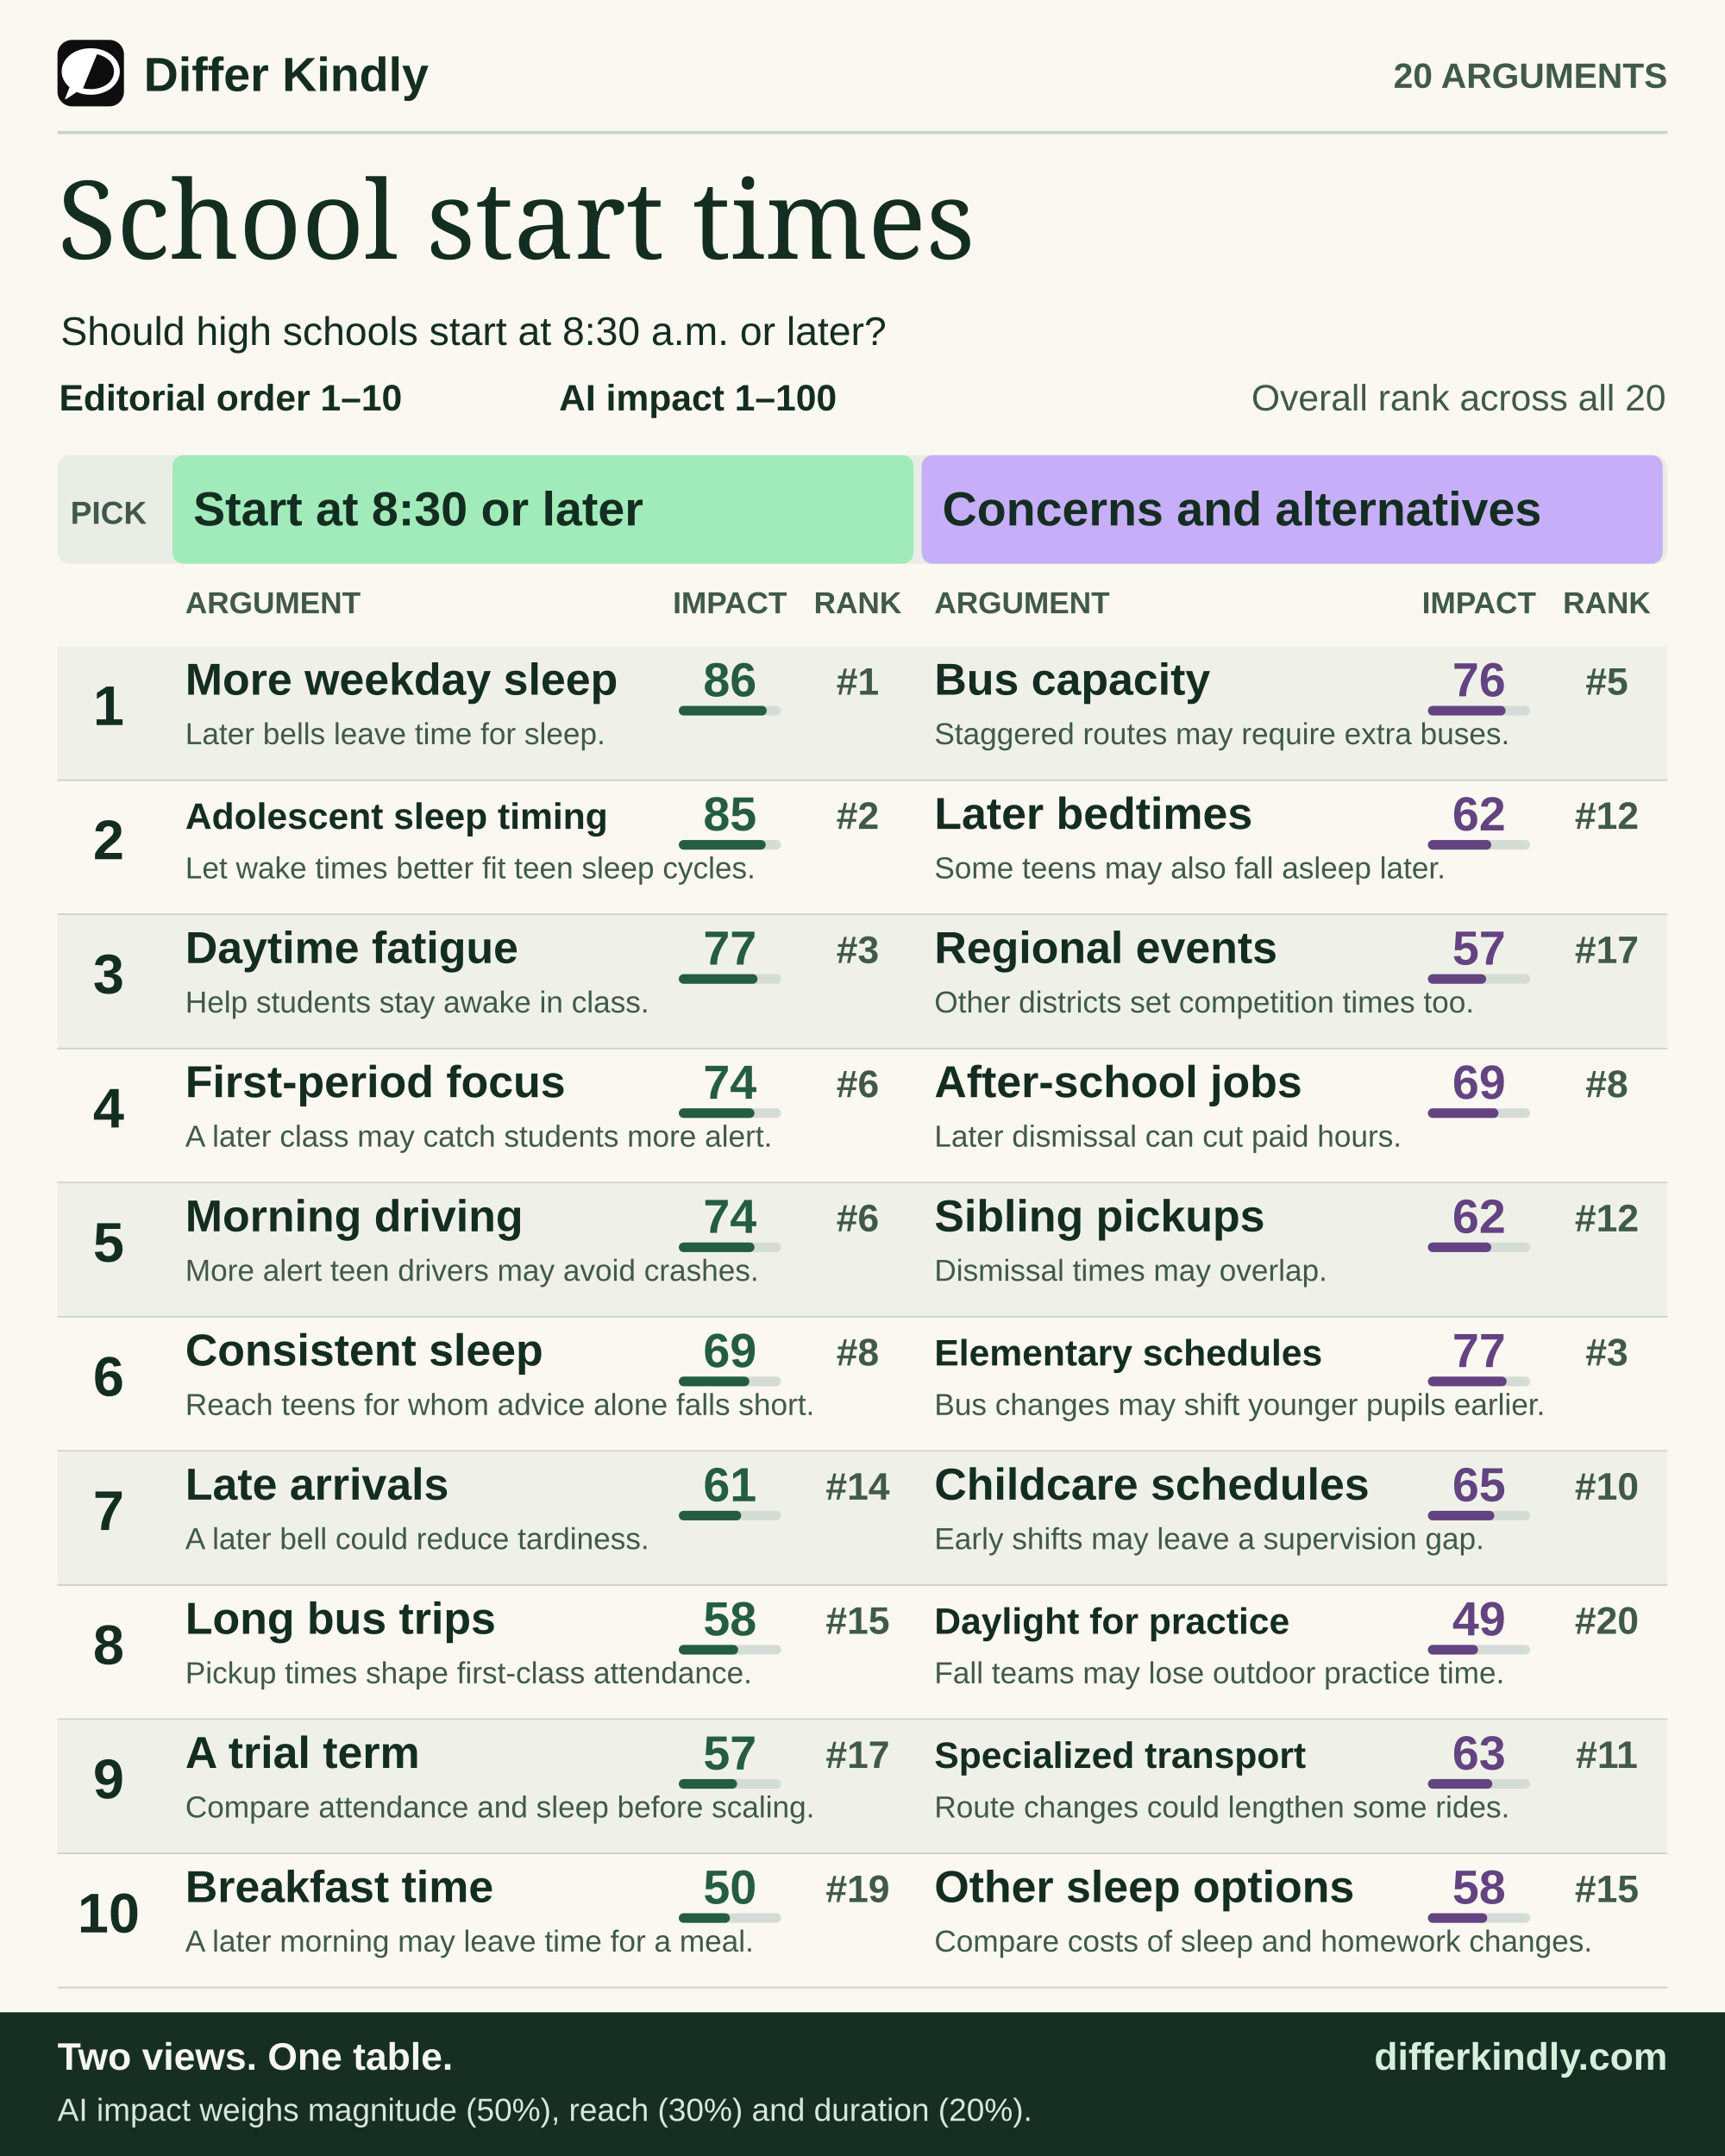
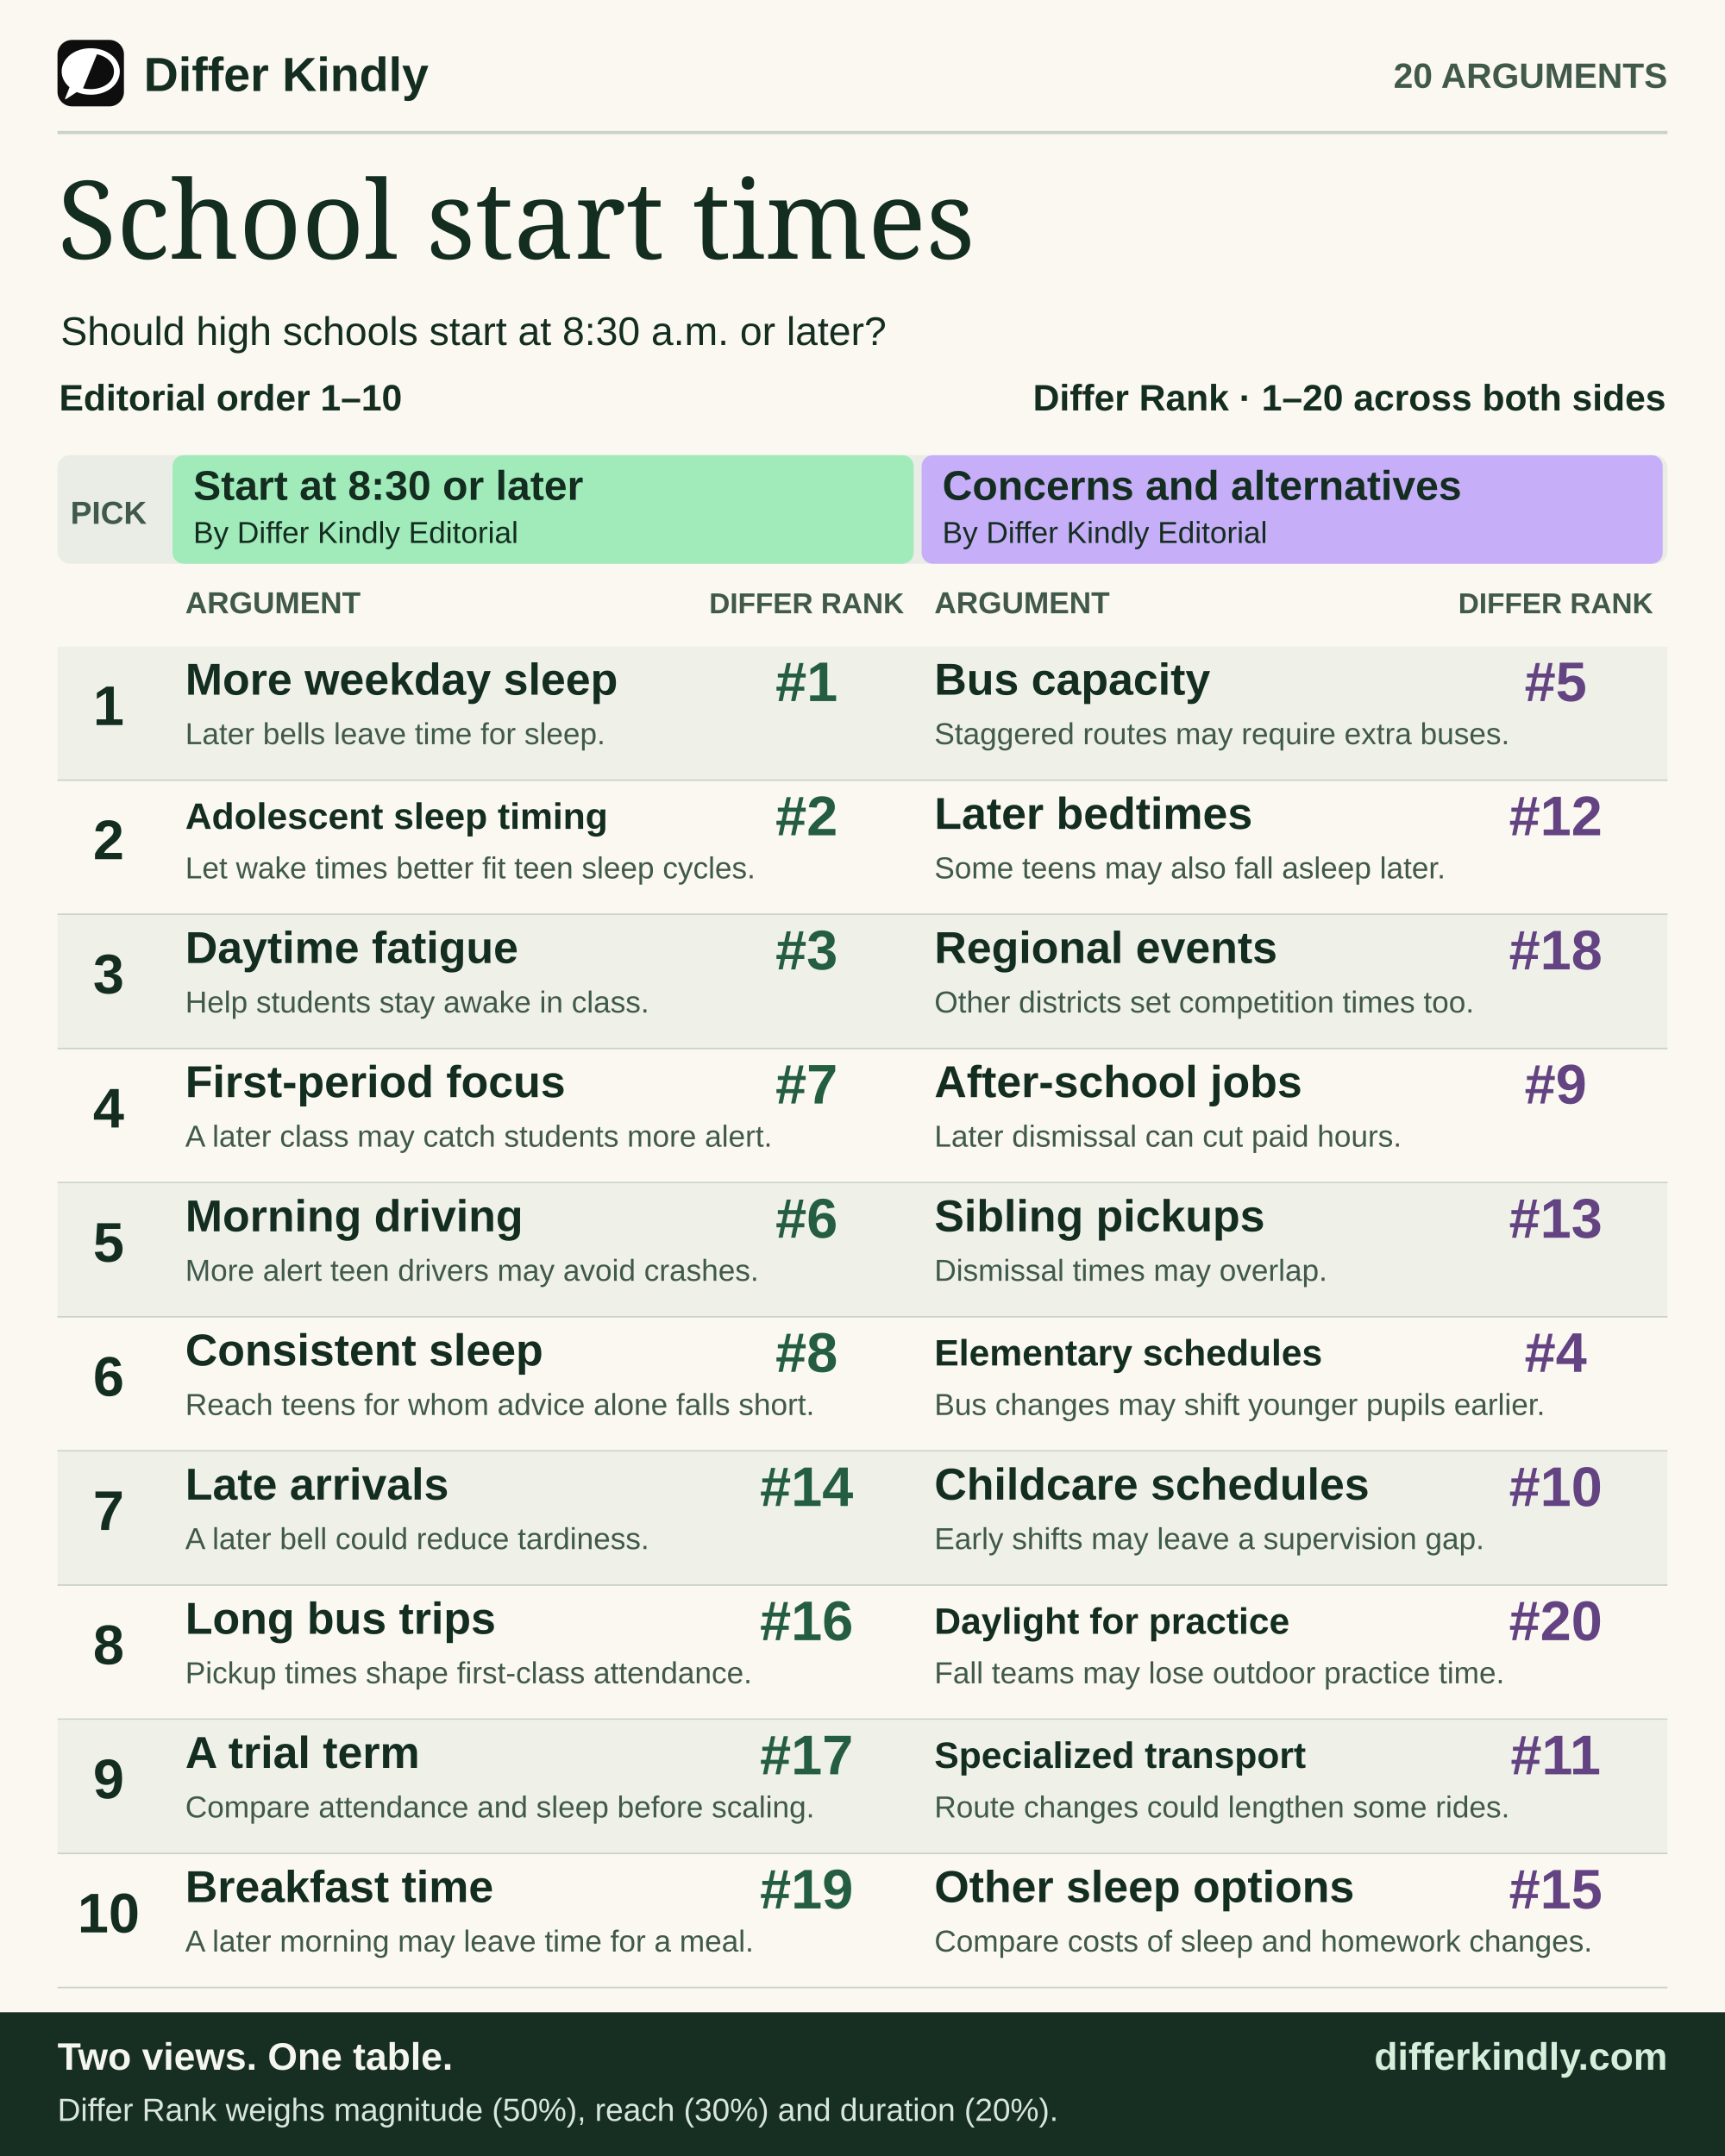
- <svg xmlns="http://www.w3.org/2000/svg" width="1080" height="1350" viewBox="0 0 1080 1350" data-poster-format="impact-v2" role="img" font-family="Arial, sans-serif">
+ <svg xmlns="http://www.w3.org/2000/svg" width="1080" height="1350" viewBox="0 0 1080 1350" data-poster-format="impact-v2" data-rank-method="differ-rank-v1" role="img" font-family="Arial, sans-serif">
  <rect x="0" y="0" width="1080" height="1350" rx="0" fill="#faf8f0" />
  <g transform="translate(36 25) scale(1.30)">
    <rect width="32" height="32" rx="7" fill="#0d0e0d" />
    <path fill="white" fill-rule="evenodd" d="M16 4C23.9 4 30 8.9 30 15.2S23.9 26.4 16 26.4C13.6 26.4 11.3 26 9.3 25.1L4.1 28.5Q3.5 28.8 3.7 28.1L5.8 22.8C3.4 20.7 2 18.1 2 15.2C2 8.9 8.1 4 16 4ZM19 6.9L12.3 23.3C13.5 23.6 14.7 23.7 16 23.7C22.4 23.7 27.2 20 27.2 15.2C27.2 11.1 23.8 7.9 19 6.9Z" />
  </g>
  <text x="90" y="57" font-size="30" font-weight="700" fill="#142d21">Differ Kindly</text>
  <text x="1044" y="55" font-size="22" font-weight="700" fill="#40594b" text-anchor="end">20 ARGUMENTS</text>
  <rect x="36" y="82" width="1008" height="2" rx="0" fill="#cad3ca" />
  <text x="36" y="162" font-size="68" font-weight="500" fill="#142d21" font-family="Georgia, serif">School start times</text>
  <text x="38" y="216" font-size="25" font-weight="400" fill="#142d21">Should high schools start at 8:30 a.m. or later?</text>
  <text x="37" y="257" font-size="23" font-weight="700" fill="#142d21">Editorial order 1–10</text>
-   <text x="350" y="257" font-size="23" font-weight="700" fill="#142d21">AI impact 1–100</text>
-   <text x="1043" y="257" font-size="23" font-weight="400" fill="#40594b" text-anchor="end">Overall rank across all 20</text>
+   <text x="1043" y="257" font-size="23" font-weight="700" fill="#142d21" text-anchor="end">Differ Rank · 1–20 across both sides</text>
  <rect x="36" y="285" width="1008" height="68" rx="8" fill="#e9ede5" />
  <text x="68" y="328" font-size="20" font-weight="700" fill="#40594b" text-anchor="middle">PICK</text>
  <rect x="108" y="285" width="464" height="68" rx="7" fill="#a1ebba" />
-   <text x="121" y="329" font-size="30" font-weight="700" fill="#142d21">Start at 8:30 or later</text>
+   <text x="121" y="313" font-size="26" font-weight="700" fill="#142d21">Start at 8:30 or later</text>
+   <text x="121" y="340" font-size="19" font-weight="500" fill="#142d21" data-byline="0">By Differ Kindly Editorial</text>
  <text x="116" y="384" font-size="19" font-weight="700" fill="#40594b">ARGUMENT</text>
-   <text x="457" y="384" font-size="19" font-weight="700" fill="#40594b" text-anchor="middle">IMPACT</text>
-   <text x="537" y="384" font-size="19" font-weight="700" fill="#40594b" text-anchor="middle">RANK</text>
+   <text x="505" y="384" font-size="18" font-weight="700" fill="#40594b" text-anchor="middle">DIFFER RANK</text>
  <rect x="577" y="285" width="464" height="68" rx="7" fill="#c6aff8" />
-   <text x="590" y="329" font-size="30" font-weight="700" fill="#142d21">Concerns and alternatives</text>
+   <text x="590" y="313" font-size="26" font-weight="700" fill="#142d21">Concerns and alternatives</text>
+   <text x="590" y="340" font-size="19" font-weight="500" fill="#142d21" data-byline="1">By Differ Kindly Editorial</text>
  <text x="585" y="384" font-size="19" font-weight="700" fill="#40594b">ARGUMENT</text>
-   <text x="926" y="384" font-size="19" font-weight="700" fill="#40594b" text-anchor="middle">IMPACT</text>
-   <text x="1006" y="384" font-size="19" font-weight="700" fill="#40594b" text-anchor="middle">RANK</text>
+   <text x="974" y="384" font-size="18" font-weight="700" fill="#40594b" text-anchor="middle">DIFFER RANK</text>
  <rect x="36" y="405" width="1008" height="83" rx="0" fill="#eff1e9" />
  <text x="68" y="454" font-size="35" font-weight="700" fill="#142d21" text-anchor="middle">1</text>
-   <g data-argument-id="A01" data-reader-id="A01" data-rank="1" data-impact="86" data-confidence="high" data-explanation="Estimated magnitude 86/100, reach 88/100 and duration 84/100." data-pick="1" data-side="0">
+   <g data-argument-id="A01" data-reader-id="A01" data-rank="1" data-impact="86.2" data-author="Differ Kindly Editorial" data-confidence="high" data-explanation="Estimated magnitude 86/100, reach 88/100 and duration 84/100." data-pick="1" data-side="0">
    <path data-hit="" d="M108 405h464v83h-464z" fill="transparent" />
    <text x="116" y="435" font-size="28" font-weight="700" fill="#142d21">More weekday sleep</text>
-     <text x="457" y="436" font-size="30" font-weight="700" fill="#245d40" text-anchor="middle">86</text>
-     <text x="537" y="435" font-size="24" font-weight="700" fill="#40594b" text-anchor="middle">#1</text>
-     <rect x="425" y="442" width="64" height="6" rx="3" fill="#d5dcd5" />
-     <rect x="425" y="442" width="55.04" height="6" rx="3" fill="#245d40" />
+     <text x="505" y="439" font-size="35" font-weight="700" fill="#245d40" text-anchor="middle">#1</text>
    <text x="116" y="466" font-size="19" font-weight="400" fill="#40594b">Later bells leave time for sleep.</text>
  </g>
-   <g data-argument-id="A03" data-reader-id="A03" data-rank="5" data-impact="76" data-confidence="moderate" data-explanation="Estimated magnitude 78/100, reach 71/100 and duration 78/100." data-pick="1" data-side="1">
+   <g data-argument-id="A03" data-reader-id="A03" data-rank="5" data-impact="75.9" data-author="Differ Kindly Editorial" data-confidence="moderate" data-explanation="Estimated magnitude 78/100, reach 71/100 and duration 78/100." data-pick="1" data-side="1">
    <path data-hit="" d="M577 405h464v83h-464z" fill="transparent" />
    <text x="585" y="435" font-size="28" font-weight="700" fill="#142d21">Bus capacity</text>
-     <text x="926" y="436" font-size="30" font-weight="700" fill="#634381" text-anchor="middle">76</text>
-     <text x="1006" y="435" font-size="24" font-weight="700" fill="#40594b" text-anchor="middle">#5</text>
-     <rect x="894" y="442" width="64" height="6" rx="3" fill="#d5dcd5" />
-     <rect x="894" y="442" width="48.64" height="6" rx="3" fill="#634381" />
+     <text x="974" y="439" font-size="35" font-weight="700" fill="#634381" text-anchor="middle">#5</text>
    <text x="585" y="466" font-size="19" font-weight="400" fill="#40594b">Staggered routes may require extra buses.</text>
  </g>
  <rect x="36" y="488" width="1008" height="1" rx="0" fill="#cad3ca" />
  <text x="68" y="538" font-size="35" font-weight="700" fill="#142d21" text-anchor="middle">2</text>
-   <g data-argument-id="A02" data-reader-id="A02" data-rank="2" data-impact="85" data-confidence="high" data-explanation="Estimated magnitude 83/100, reach 90/100 and duration 84/100." data-pick="2" data-side="0">
+   <g data-argument-id="A02" data-reader-id="A02" data-rank="2" data-impact="85.3" data-author="Differ Kindly Editorial" data-confidence="high" data-explanation="Estimated magnitude 83/100, reach 90/100 and duration 84/100." data-pick="2" data-side="0">
    <path data-hit="" d="M108 489h464v83h-464z" fill="transparent" />
    <text x="116" y="519" font-size="23" font-weight="700" fill="#142d21">Adolescent sleep timing</text>
-     <text x="457" y="520" font-size="30" font-weight="700" fill="#245d40" text-anchor="middle">85</text>
-     <text x="537" y="519" font-size="24" font-weight="700" fill="#40594b" text-anchor="middle">#2</text>
-     <rect x="425" y="526" width="64" height="6" rx="3" fill="#d5dcd5" />
-     <rect x="425" y="526" width="54.4" height="6" rx="3" fill="#245d40" />
+     <text x="505" y="523" font-size="35" font-weight="700" fill="#245d40" text-anchor="middle">#2</text>
    <text x="116" y="550" font-size="19" font-weight="400" fill="#40594b">Let wake times better fit teen sleep cycles.</text>
  </g>
-   <g data-argument-id="A05" data-reader-id="A05" data-rank="12" data-impact="62" data-confidence="moderate" data-explanation="Estimated magnitude 65/100, reach 48/100 and duration 74/100." data-pick="2" data-side="1">
+   <g data-argument-id="A05" data-reader-id="A05" data-rank="12" data-impact="61.7" data-author="Differ Kindly Editorial" data-confidence="moderate" data-explanation="Estimated magnitude 65/100, reach 48/100 and duration 74/100." data-pick="2" data-side="1">
    <path data-hit="" d="M577 489h464v83h-464z" fill="transparent" />
    <text x="585" y="519" font-size="28" font-weight="700" fill="#142d21">Later bedtimes</text>
-     <text x="926" y="520" font-size="30" font-weight="700" fill="#634381" text-anchor="middle">62</text>
-     <text x="1006" y="519" font-size="24" font-weight="700" fill="#40594b" text-anchor="middle">#12</text>
-     <rect x="894" y="526" width="64" height="6" rx="3" fill="#d5dcd5" />
-     <rect x="894" y="526" width="39.68" height="6" rx="3" fill="#634381" />
+     <text x="974" y="523" font-size="35" font-weight="700" fill="#634381" text-anchor="middle">#12</text>
    <text x="585" y="550" font-size="19" font-weight="400" fill="#40594b">Some teens may also fall asleep later.</text>
  </g>
  <rect x="36" y="572" width="1008" height="1" rx="0" fill="#cad3ca" />
  <rect x="36" y="573" width="1008" height="83" rx="0" fill="#eff1e9" />
  <text x="68" y="622" font-size="35" font-weight="700" fill="#142d21" text-anchor="middle">3</text>
-   <g data-argument-id="A04" data-reader-id="A04" data-rank="3" data-impact="77" data-confidence="moderate" data-explanation="Estimated magnitude 78/100, reach 76/100 and duration 76/100." data-pick="3" data-side="0">
+   <g data-argument-id="A04" data-reader-id="A04" data-rank="3" data-impact="77" data-author="Differ Kindly Editorial" data-confidence="moderate" data-explanation="Estimated magnitude 78/100, reach 76/100 and duration 76/100." data-pick="3" data-side="0">
    <path data-hit="" d="M108 573h464v83h-464z" fill="transparent" />
    <text x="116" y="603" font-size="28" font-weight="700" fill="#142d21">Daytime fatigue</text>
-     <text x="457" y="604" font-size="30" font-weight="700" fill="#245d40" text-anchor="middle">77</text>
-     <text x="537" y="603" font-size="24" font-weight="700" fill="#40594b" text-anchor="middle">#3</text>
-     <rect x="425" y="610" width="64" height="6" rx="3" fill="#d5dcd5" />
-     <rect x="425" y="610" width="49.28" height="6" rx="3" fill="#245d40" />
+     <text x="505" y="607" font-size="35" font-weight="700" fill="#245d40" text-anchor="middle">#3</text>
    <text x="116" y="634" font-size="19" font-weight="400" fill="#40594b">Help students stay awake in class.</text>
  </g>
-   <g data-argument-id="A08" data-reader-id="A08" data-rank="17" data-impact="57" data-confidence="moderate" data-explanation="Estimated magnitude 60/100, reach 43/100 and duration 69/100." data-pick="3" data-side="1">
+   <g data-argument-id="A08" data-reader-id="A08" data-rank="18" data-impact="56.7" data-author="Differ Kindly Editorial" data-confidence="moderate" data-explanation="Estimated magnitude 60/100, reach 43/100 and duration 69/100." data-pick="3" data-side="1">
    <path data-hit="" d="M577 573h464v83h-464z" fill="transparent" />
    <text x="585" y="603" font-size="28" font-weight="700" fill="#142d21">Regional events</text>
-     <text x="926" y="604" font-size="30" font-weight="700" fill="#634381" text-anchor="middle">57</text>
-     <text x="1006" y="603" font-size="24" font-weight="700" fill="#40594b" text-anchor="middle">#17</text>
-     <rect x="894" y="610" width="64" height="6" rx="3" fill="#d5dcd5" />
-     <rect x="894" y="610" width="36.48" height="6" rx="3" fill="#634381" />
+     <text x="974" y="607" font-size="35" font-weight="700" fill="#634381" text-anchor="middle">#18</text>
    <text x="585" y="634" font-size="19" font-weight="400" fill="#40594b">Other districts set competition times too.</text>
  </g>
  <rect x="36" y="656" width="1008" height="1" rx="0" fill="#cad3ca" />
  <text x="68" y="706" font-size="35" font-weight="700" fill="#142d21" text-anchor="middle">4</text>
-   <g data-argument-id="A06" data-reader-id="A06" data-rank="6" data-impact="74" data-confidence="moderate" data-explanation="Estimated magnitude 74/100, reach 71/100 and duration 76/100." data-pick="4" data-side="0">
+   <g data-argument-id="A06" data-reader-id="A06" data-rank="7" data-impact="73.5" data-author="Differ Kindly Editorial" data-confidence="moderate" data-explanation="Estimated magnitude 74/100, reach 71/100 and duration 76/100." data-pick="4" data-side="0">
    <path data-hit="" d="M108 657h464v83h-464z" fill="transparent" />
    <text x="116" y="687" font-size="28" font-weight="700" fill="#142d21">First-period focus</text>
-     <text x="457" y="688" font-size="30" font-weight="700" fill="#245d40" text-anchor="middle">74</text>
-     <text x="537" y="687" font-size="24" font-weight="700" fill="#40594b" text-anchor="middle">#6</text>
-     <rect x="425" y="694" width="64" height="6" rx="3" fill="#d5dcd5" />
-     <rect x="425" y="694" width="47.36" height="6" rx="3" fill="#245d40" />
+     <text x="505" y="691" font-size="35" font-weight="700" fill="#245d40" text-anchor="middle">#7</text>
    <text x="116" y="718" font-size="19" font-weight="400" fill="#40594b">A later class may catch students more alert.</text>
  </g>
-   <g data-argument-id="A09" data-reader-id="A09" data-rank="8" data-impact="69" data-confidence="moderate" data-explanation="Estimated magnitude 83/100, reach 41/100 and duration 76/100." data-pick="4" data-side="1">
+   <g data-argument-id="A09" data-reader-id="A09" data-rank="9" data-impact="69" data-author="Differ Kindly Editorial" data-confidence="moderate" data-explanation="Estimated magnitude 83/100, reach 41/100 and duration 76/100." data-pick="4" data-side="1">
    <path data-hit="" d="M577 657h464v83h-464z" fill="transparent" />
    <text x="585" y="687" font-size="28" font-weight="700" fill="#142d21">After-school jobs</text>
-     <text x="926" y="688" font-size="30" font-weight="700" fill="#634381" text-anchor="middle">69</text>
-     <text x="1006" y="687" font-size="24" font-weight="700" fill="#40594b" text-anchor="middle">#8</text>
-     <rect x="894" y="694" width="64" height="6" rx="3" fill="#d5dcd5" />
-     <rect x="894" y="694" width="44.16" height="6" rx="3" fill="#634381" />
+     <text x="974" y="691" font-size="35" font-weight="700" fill="#634381" text-anchor="middle">#9</text>
    <text x="585" y="718" font-size="19" font-weight="400" fill="#40594b">Later dismissal can cut paid hours.</text>
  </g>
  <rect x="36" y="740" width="1008" height="1" rx="0" fill="#cad3ca" />
  <rect x="36" y="741" width="1008" height="83" rx="0" fill="#eff1e9" />
  <text x="68" y="790" font-size="35" font-weight="700" fill="#142d21" text-anchor="middle">5</text>
-   <g data-argument-id="A07" data-reader-id="A07" data-rank="6" data-impact="74" data-confidence="moderate" data-explanation="Estimated magnitude 94/100, reach 35/100 and duration 81/100." data-pick="5" data-side="0">
+   <g data-argument-id="A07" data-reader-id="A07" data-rank="6" data-impact="73.7" data-author="Differ Kindly Editorial" data-confidence="moderate" data-explanation="Estimated magnitude 94/100, reach 35/100 and duration 81/100." data-pick="5" data-side="0">
    <path data-hit="" d="M108 741h464v83h-464z" fill="transparent" />
    <text x="116" y="771" font-size="28" font-weight="700" fill="#142d21">Morning driving</text>
-     <text x="457" y="772" font-size="30" font-weight="700" fill="#245d40" text-anchor="middle">74</text>
-     <text x="537" y="771" font-size="24" font-weight="700" fill="#40594b" text-anchor="middle">#6</text>
-     <rect x="425" y="778" width="64" height="6" rx="3" fill="#d5dcd5" />
-     <rect x="425" y="778" width="47.36" height="6" rx="3" fill="#245d40" />
+     <text x="505" y="775" font-size="35" font-weight="700" fill="#245d40" text-anchor="middle">#6</text>
    <text x="116" y="802" font-size="19" font-weight="400" fill="#40594b">More alert teen drivers may avoid crashes.</text>
  </g>
-   <g data-argument-id="A10" data-reader-id="A10" data-rank="12" data-impact="62" data-confidence="moderate" data-explanation="Estimated magnitude 73/100, reach 36/100 and duration 71/100." data-pick="5" data-side="1">
+   <g data-argument-id="A10" data-reader-id="A10" data-rank="13" data-impact="61.5" data-author="Differ Kindly Editorial" data-confidence="moderate" data-explanation="Estimated magnitude 73/100, reach 36/100 and duration 71/100." data-pick="5" data-side="1">
    <path data-hit="" d="M577 741h464v83h-464z" fill="transparent" />
    <text x="585" y="771" font-size="28" font-weight="700" fill="#142d21">Sibling pickups</text>
-     <text x="926" y="772" font-size="30" font-weight="700" fill="#634381" text-anchor="middle">62</text>
-     <text x="1006" y="771" font-size="24" font-weight="700" fill="#40594b" text-anchor="middle">#12</text>
-     <rect x="894" y="778" width="64" height="6" rx="3" fill="#d5dcd5" />
-     <rect x="894" y="778" width="39.68" height="6" rx="3" fill="#634381" />
+     <text x="974" y="775" font-size="35" font-weight="700" fill="#634381" text-anchor="middle">#13</text>
    <text x="585" y="802" font-size="19" font-weight="400" fill="#40594b">Dismissal times may overlap.</text>
  </g>
  <rect x="36" y="824" width="1008" height="1" rx="0" fill="#cad3ca" />
  <text x="68" y="874" font-size="35" font-weight="700" fill="#142d21" text-anchor="middle">6</text>
-   <g data-argument-id="A12" data-reader-id="A12" data-rank="8" data-impact="69" data-confidence="low" data-explanation="Estimated magnitude 66/100, reach 71/100 and duration 74/100." data-pick="6" data-side="0">
+   <g data-argument-id="A12" data-reader-id="A12" data-rank="8" data-impact="69.1" data-author="Differ Kindly Editorial" data-confidence="low" data-explanation="Estimated magnitude 66/100, reach 71/100 and duration 74/100." data-pick="6" data-side="0">
    <path data-hit="" d="M108 825h464v83h-464z" fill="transparent" />
    <text x="116" y="855" font-size="28" font-weight="700" fill="#142d21">Consistent sleep</text>
-     <text x="457" y="856" font-size="30" font-weight="700" fill="#245d40" text-anchor="middle">69</text>
-     <text x="537" y="855" font-size="24" font-weight="700" fill="#40594b" text-anchor="middle">#8</text>
-     <rect x="425" y="862" width="64" height="6" rx="3" fill="#d5dcd5" />
-     <rect x="425" y="862" width="44.16" height="6" rx="3" fill="#245d40" />
+     <text x="505" y="859" font-size="35" font-weight="700" fill="#245d40" text-anchor="middle">#8</text>
    <text x="116" y="886" font-size="19" font-weight="400" fill="#40594b">Reach teens for whom advice alone falls short.</text>
  </g>
-   <g data-argument-id="A11" data-reader-id="A11" data-rank="3" data-impact="77" data-confidence="moderate" data-explanation="Estimated magnitude 82/100, reach 67/100 and duration 78/100." data-pick="6" data-side="1">
+   <g data-argument-id="A11" data-reader-id="A11" data-rank="4" data-impact="76.7" data-author="Differ Kindly Editorial" data-confidence="moderate" data-explanation="Estimated magnitude 82/100, reach 67/100 and duration 78/100." data-pick="6" data-side="1">
    <path data-hit="" d="M577 825h464v83h-464z" fill="transparent" />
    <text x="585" y="855" font-size="23" font-weight="700" fill="#142d21">Elementary schedules</text>
-     <text x="926" y="856" font-size="30" font-weight="700" fill="#634381" text-anchor="middle">77</text>
-     <text x="1006" y="855" font-size="24" font-weight="700" fill="#40594b" text-anchor="middle">#3</text>
-     <rect x="894" y="862" width="64" height="6" rx="3" fill="#d5dcd5" />
-     <rect x="894" y="862" width="49.28" height="6" rx="3" fill="#634381" />
+     <text x="974" y="859" font-size="35" font-weight="700" fill="#634381" text-anchor="middle">#4</text>
    <text x="585" y="886" font-size="19" font-weight="400" fill="#40594b">Bus changes may shift younger pupils earlier.</text>
  </g>
  <rect x="36" y="908" width="1008" height="1" rx="0" fill="#cad3ca" />
  <rect x="36" y="909" width="1008" height="83" rx="0" fill="#eff1e9" />
  <text x="68" y="958" font-size="35" font-weight="700" fill="#142d21" text-anchor="middle">7</text>
-   <g data-argument-id="A15" data-reader-id="A15" data-rank="14" data-impact="61" data-confidence="low" data-explanation="Estimated magnitude 63/100, reach 51/100 and duration 69/100." data-pick="7" data-side="0">
+   <g data-argument-id="A15" data-reader-id="A15" data-rank="14" data-impact="60.6" data-author="Differ Kindly Editorial" data-confidence="low" data-explanation="Estimated magnitude 63/100, reach 51/100 and duration 69/100." data-pick="7" data-side="0">
    <path data-hit="" d="M108 909h464v83h-464z" fill="transparent" />
    <text x="116" y="939" font-size="28" font-weight="700" fill="#142d21">Late arrivals</text>
-     <text x="457" y="940" font-size="30" font-weight="700" fill="#245d40" text-anchor="middle">61</text>
-     <text x="537" y="939" font-size="24" font-weight="700" fill="#40594b" text-anchor="middle">#14</text>
-     <rect x="425" y="946" width="64" height="6" rx="3" fill="#d5dcd5" />
-     <rect x="425" y="946" width="39.04" height="6" rx="3" fill="#245d40" />
+     <text x="505" y="943" font-size="35" font-weight="700" fill="#245d40" text-anchor="middle">#14</text>
    <text x="116" y="970" font-size="19" font-weight="400" fill="#40594b">A later bell could reduce tardiness.</text>
  </g>
-   <g data-argument-id="A13" data-reader-id="A13" data-rank="10" data-impact="65" data-confidence="moderate" data-explanation="Estimated magnitude 78/100, reach 39/100 and duration 69/100." data-pick="7" data-side="1">
+   <g data-argument-id="A13" data-reader-id="A13" data-rank="10" data-impact="64.5" data-author="Differ Kindly Editorial" data-confidence="moderate" data-explanation="Estimated magnitude 78/100, reach 39/100 and duration 69/100." data-pick="7" data-side="1">
    <path data-hit="" d="M577 909h464v83h-464z" fill="transparent" />
    <text x="585" y="939" font-size="28" font-weight="700" fill="#142d21">Childcare schedules</text>
-     <text x="926" y="940" font-size="30" font-weight="700" fill="#634381" text-anchor="middle">65</text>
-     <text x="1006" y="939" font-size="24" font-weight="700" fill="#40594b" text-anchor="middle">#10</text>
-     <rect x="894" y="946" width="64" height="6" rx="3" fill="#d5dcd5" />
-     <rect x="894" y="946" width="41.6" height="6" rx="3" fill="#634381" />
+     <text x="974" y="943" font-size="35" font-weight="700" fill="#634381" text-anchor="middle">#10</text>
    <text x="585" y="970" font-size="19" font-weight="400" fill="#40594b">Early shifts may leave a supervision gap.</text>
  </g>
  <rect x="36" y="992" width="1008" height="1" rx="0" fill="#cad3ca" />
  <text x="68" y="1042" font-size="35" font-weight="700" fill="#142d21" text-anchor="middle">8</text>
-   <g data-argument-id="A16" data-reader-id="A16" data-rank="15" data-impact="58" data-confidence="low" data-explanation="Estimated magnitude 66/100, reach 35/100 and duration 72/100." data-pick="8" data-side="0">
+   <g data-argument-id="A16" data-reader-id="A16" data-rank="16" data-impact="57.9" data-author="Differ Kindly Editorial" data-confidence="low" data-explanation="Estimated magnitude 66/100, reach 35/100 and duration 72/100." data-pick="8" data-side="0">
    <path data-hit="" d="M108 993h464v83h-464z" fill="transparent" />
    <text x="116" y="1023" font-size="28" font-weight="700" fill="#142d21">Long bus trips</text>
-     <text x="457" y="1024" font-size="30" font-weight="700" fill="#245d40" text-anchor="middle">58</text>
-     <text x="537" y="1023" font-size="24" font-weight="700" fill="#40594b" text-anchor="middle">#15</text>
-     <rect x="425" y="1030" width="64" height="6" rx="3" fill="#d5dcd5" />
-     <rect x="425" y="1030" width="37.12" height="6" rx="3" fill="#245d40" />
+     <text x="505" y="1027" font-size="35" font-weight="700" fill="#245d40" text-anchor="middle">#16</text>
    <text x="116" y="1054" font-size="19" font-weight="400" fill="#40594b">Pickup times shape first-class attendance.</text>
  </g>
-   <g data-argument-id="A14" data-reader-id="A14" data-rank="20" data-impact="49" data-confidence="moderate" data-explanation="Estimated magnitude 56/100, reach 37/100 and duration 49/100." data-pick="8" data-side="1">
+   <g data-argument-id="A14" data-reader-id="A14" data-rank="20" data-impact="48.9" data-author="Differ Kindly Editorial" data-confidence="moderate" data-explanation="Estimated magnitude 56/100, reach 37/100 and duration 49/100." data-pick="8" data-side="1">
    <path data-hit="" d="M577 993h464v83h-464z" fill="transparent" />
    <text x="585" y="1023" font-size="23" font-weight="700" fill="#142d21">Daylight for practice</text>
-     <text x="926" y="1024" font-size="30" font-weight="700" fill="#634381" text-anchor="middle">49</text>
-     <text x="1006" y="1023" font-size="24" font-weight="700" fill="#40594b" text-anchor="middle">#20</text>
-     <rect x="894" y="1030" width="64" height="6" rx="3" fill="#d5dcd5" />
-     <rect x="894" y="1030" width="31.36" height="6" rx="3" fill="#634381" />
+     <text x="974" y="1027" font-size="35" font-weight="700" fill="#634381" text-anchor="middle">#20</text>
    <text x="585" y="1054" font-size="19" font-weight="400" fill="#40594b">Fall teams may lose outdoor practice time.</text>
  </g>
  <rect x="36" y="1076" width="1008" height="1" rx="0" fill="#cad3ca" />
  <rect x="36" y="1077" width="1008" height="83" rx="0" fill="#eff1e9" />
  <text x="68" y="1126" font-size="35" font-weight="700" fill="#142d21" text-anchor="middle">9</text>
-   <g data-argument-id="A17" data-reader-id="A17" data-rank="17" data-impact="57" data-confidence="moderate" data-explanation="Estimated magnitude 54/100, reach 70/100 and duration 44/100." data-pick="9" data-side="0">
+   <g data-argument-id="A17" data-reader-id="A17" data-rank="17" data-impact="56.8" data-author="Differ Kindly Editorial" data-confidence="moderate" data-explanation="Estimated magnitude 54/100, reach 70/100 and duration 44/100." data-pick="9" data-side="0">
    <path data-hit="" d="M108 1077h464v83h-464z" fill="transparent" />
    <text x="116" y="1107" font-size="28" font-weight="700" fill="#142d21">A trial term</text>
-     <text x="457" y="1108" font-size="30" font-weight="700" fill="#245d40" text-anchor="middle">57</text>
-     <text x="537" y="1107" font-size="24" font-weight="700" fill="#40594b" text-anchor="middle">#17</text>
-     <rect x="425" y="1114" width="64" height="6" rx="3" fill="#d5dcd5" />
-     <rect x="425" y="1114" width="36.48" height="6" rx="3" fill="#245d40" />
+     <text x="505" y="1111" font-size="35" font-weight="700" fill="#245d40" text-anchor="middle">#17</text>
    <text x="116" y="1138" font-size="19" font-weight="400" fill="#40594b">Compare attendance and sleep before scaling.</text>
  </g>
-   <g data-argument-id="A18" data-reader-id="A18" data-rank="11" data-impact="63" data-confidence="low" data-explanation="Estimated magnitude 84/100, reach 20/100 and duration 77/100." data-pick="9" data-side="1">
+   <g data-argument-id="A18" data-reader-id="A18" data-rank="11" data-impact="63.4" data-author="Differ Kindly Editorial" data-confidence="low" data-explanation="Estimated magnitude 84/100, reach 20/100 and duration 77/100." data-pick="9" data-side="1">
    <path data-hit="" d="M577 1077h464v83h-464z" fill="transparent" />
    <text x="585" y="1107" font-size="23" font-weight="700" fill="#142d21">Specialized transport</text>
-     <text x="926" y="1108" font-size="30" font-weight="700" fill="#634381" text-anchor="middle">63</text>
-     <text x="1006" y="1107" font-size="24" font-weight="700" fill="#40594b" text-anchor="middle">#11</text>
-     <rect x="894" y="1114" width="64" height="6" rx="3" fill="#d5dcd5" />
-     <rect x="894" y="1114" width="40.32" height="6" rx="3" fill="#634381" />
+     <text x="974" y="1111" font-size="35" font-weight="700" fill="#634381" text-anchor="middle">#11</text>
    <text x="585" y="1138" font-size="19" font-weight="400" fill="#40594b">Route changes could lengthen some rides.</text>
  </g>
  <rect x="36" y="1160" width="1008" height="1" rx="0" fill="#cad3ca" />
  <text x="68" y="1210" font-size="35" font-weight="700" fill="#142d21" text-anchor="middle">10</text>
-   <g data-argument-id="A20" data-reader-id="A20" data-rank="19" data-impact="50" data-confidence="low" data-explanation="Estimated magnitude 50/100, reach 43/100 and duration 60/100." data-pick="10" data-side="0">
+   <g data-argument-id="A20" data-reader-id="A20" data-rank="19" data-impact="49.9" data-author="Differ Kindly Editorial" data-confidence="low" data-explanation="Estimated magnitude 50/100, reach 43/100 and duration 60/100." data-pick="10" data-side="0">
    <path data-hit="" d="M108 1161h464v83h-464z" fill="transparent" />
    <text x="116" y="1191" font-size="28" font-weight="700" fill="#142d21">Breakfast time</text>
-     <text x="457" y="1192" font-size="30" font-weight="700" fill="#245d40" text-anchor="middle">50</text>
-     <text x="537" y="1191" font-size="24" font-weight="700" fill="#40594b" text-anchor="middle">#19</text>
-     <rect x="425" y="1198" width="64" height="6" rx="3" fill="#d5dcd5" />
-     <rect x="425" y="1198" width="32" height="6" rx="3" fill="#245d40" />
+     <text x="505" y="1195" font-size="35" font-weight="700" fill="#245d40" text-anchor="middle">#19</text>
    <text x="116" y="1222" font-size="19" font-weight="400" fill="#40594b">A later morning may leave time for a meal.</text>
  </g>
-   <g data-argument-id="A19" data-reader-id="A19" data-rank="15" data-impact="58" data-confidence="low" data-explanation="Estimated magnitude 52/100, reach 64/100 and duration 66/100." data-pick="10" data-side="1">
+   <g data-argument-id="A19" data-reader-id="A19" data-rank="15" data-impact="58.4" data-author="Differ Kindly Editorial" data-confidence="low" data-explanation="Estimated magnitude 52/100, reach 64/100 and duration 66/100." data-pick="10" data-side="1">
    <path data-hit="" d="M577 1161h464v83h-464z" fill="transparent" />
    <text x="585" y="1191" font-size="28" font-weight="700" fill="#142d21">Other sleep options</text>
-     <text x="926" y="1192" font-size="30" font-weight="700" fill="#634381" text-anchor="middle">58</text>
-     <text x="1006" y="1191" font-size="24" font-weight="700" fill="#40594b" text-anchor="middle">#15</text>
-     <rect x="894" y="1198" width="64" height="6" rx="3" fill="#d5dcd5" />
-     <rect x="894" y="1198" width="37.12" height="6" rx="3" fill="#634381" />
+     <text x="974" y="1195" font-size="35" font-weight="700" fill="#634381" text-anchor="middle">#15</text>
    <text x="585" y="1222" font-size="19" font-weight="400" fill="#40594b">Compare costs of sleep and homework changes.</text>
  </g>
  <rect x="36" y="1244" width="1008" height="1" rx="0" fill="#cad3ca" />
  <rect x="0" y="1260" width="1080" height="90" rx="0" fill="#172e23" />
  <text x="36" y="1296" font-size="24" font-weight="700" fill="#f5f7ee" data-activity="">Two views. One table.</text>
  <text x="1044" y="1296" font-size="24" font-weight="700" fill="#d6efdc" text-anchor="end">differkindly.com</text>
-   <text x="36" y="1328" font-size="20" font-weight="400" fill="#d8e6dc" data-rubric="">AI impact weighs magnitude (50%), reach (30%) and duration (20%).</text>
+   <text x="36" y="1328" font-size="20" font-weight="400" fill="#d8e6dc" data-rubric="">Differ Rank weighs magnitude (50%), reach (30%) and duration (20%).</text>
</svg>
